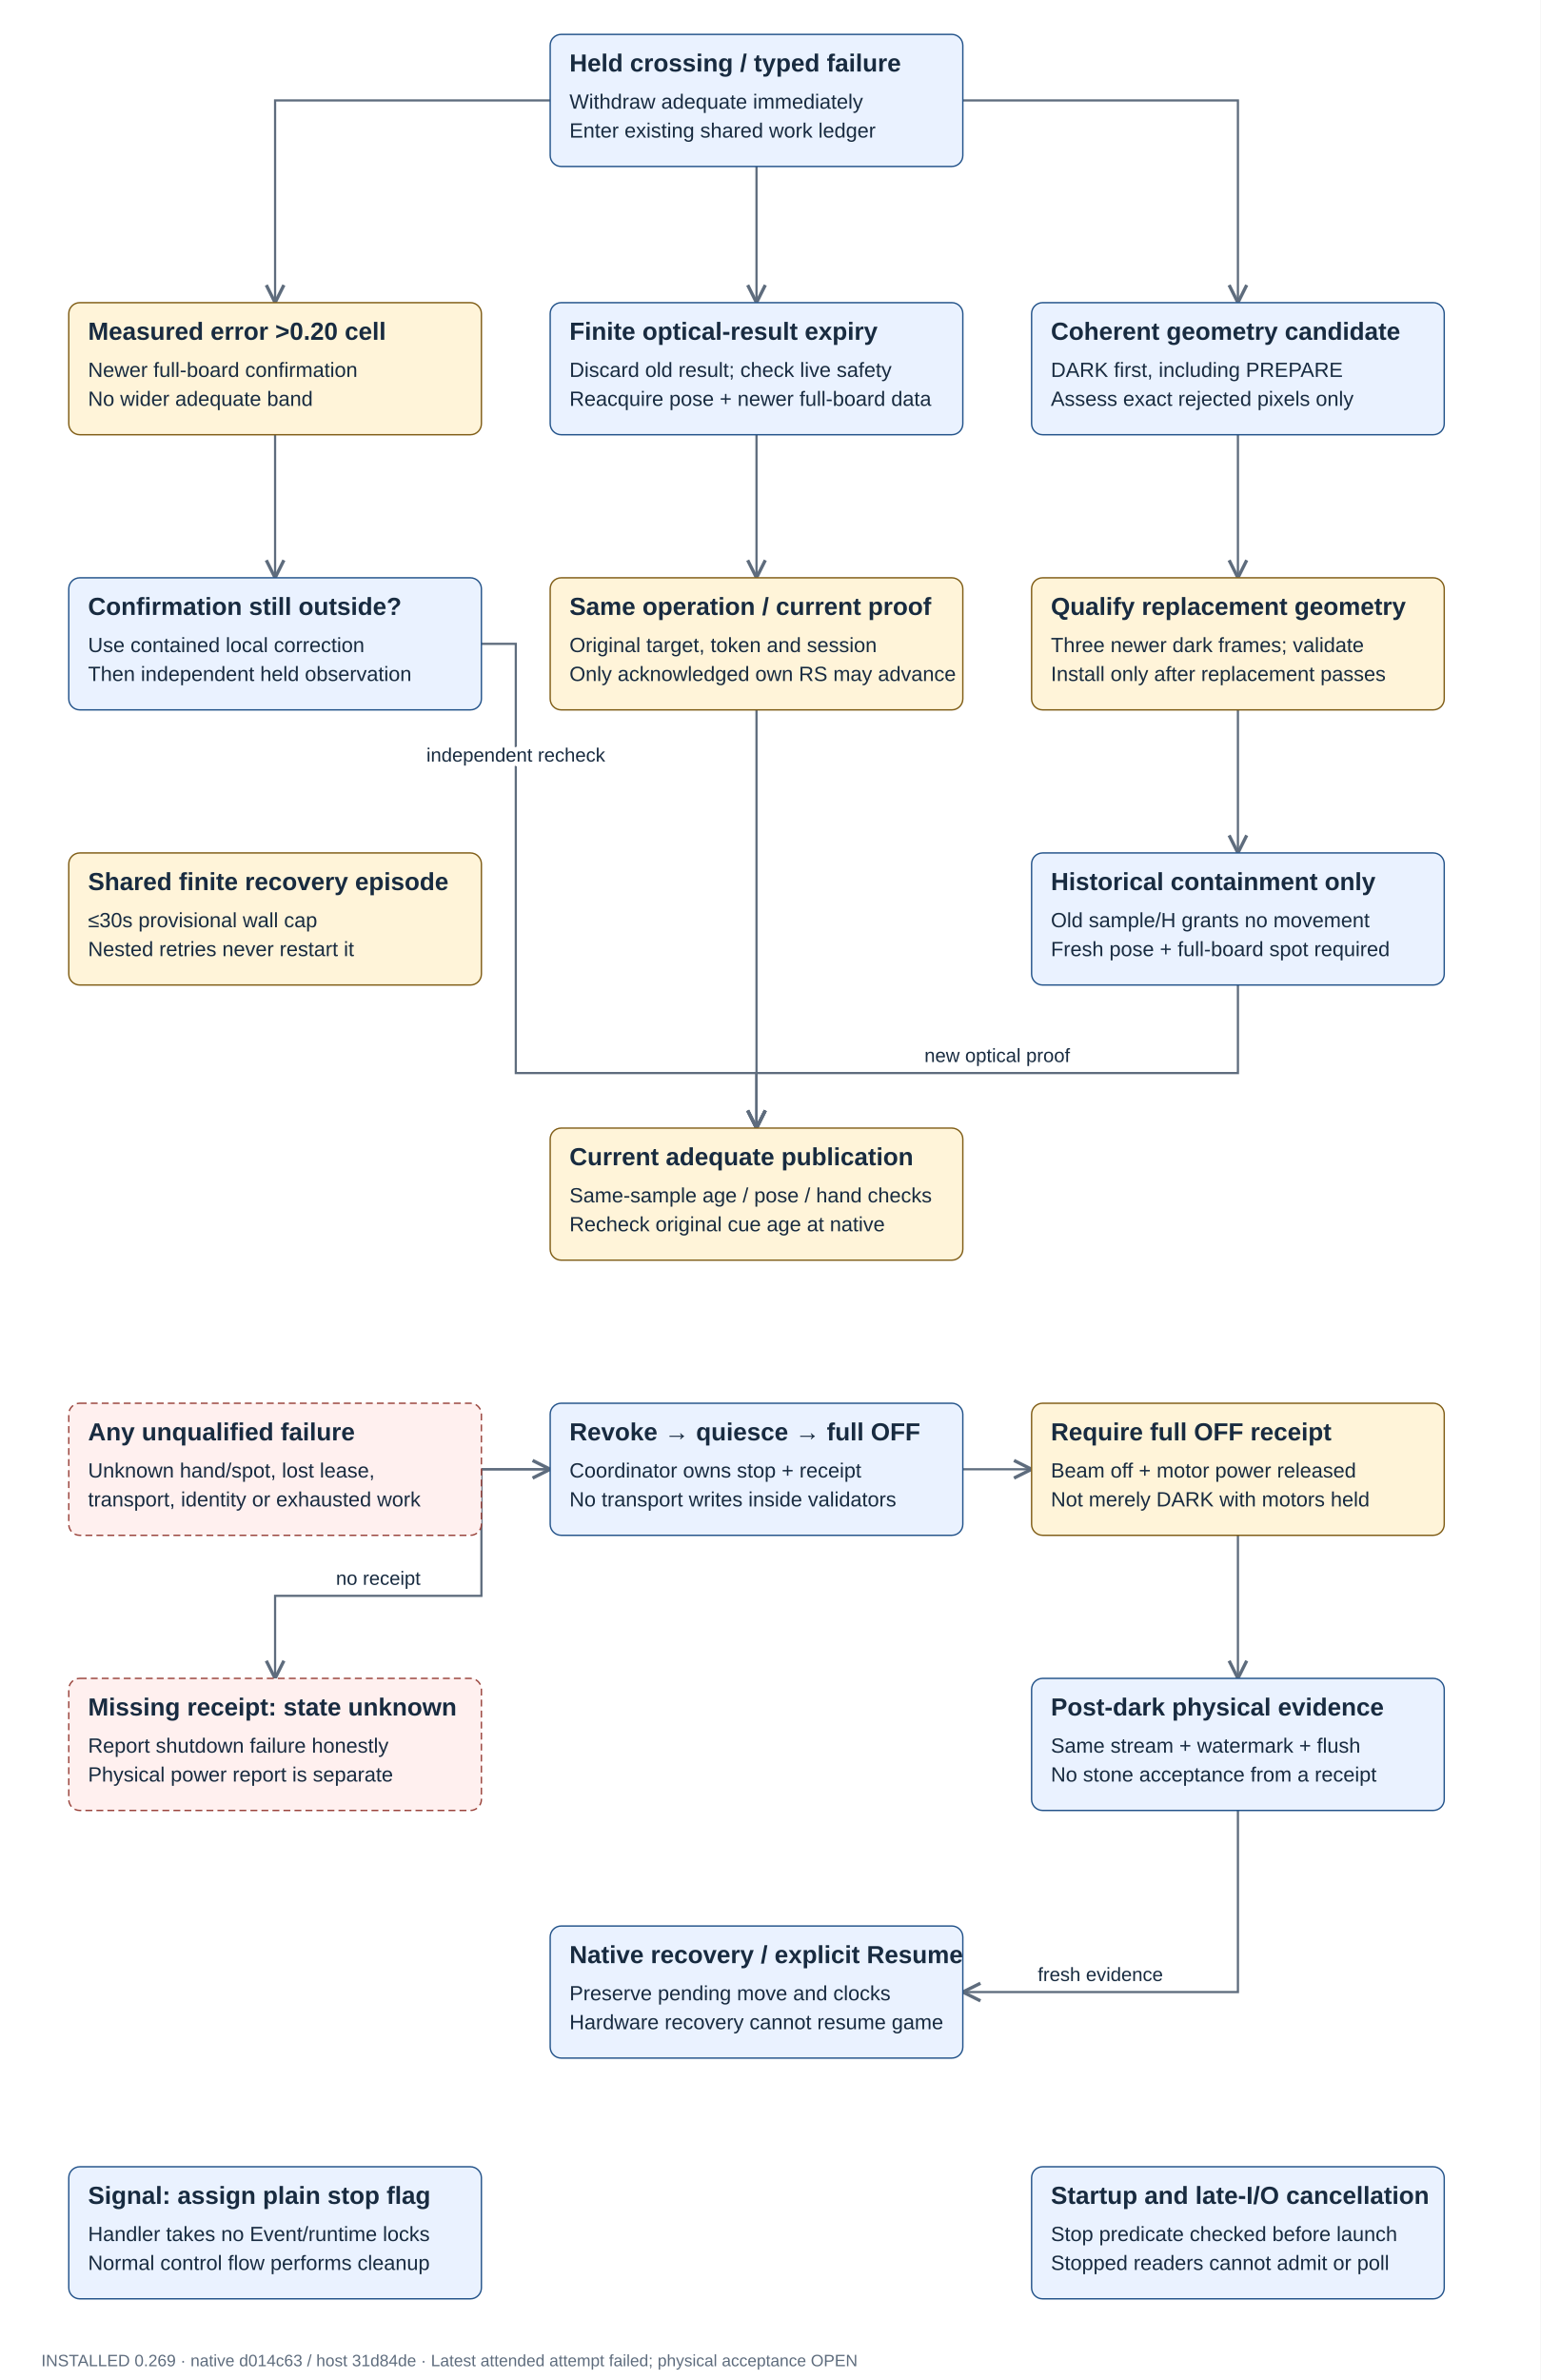
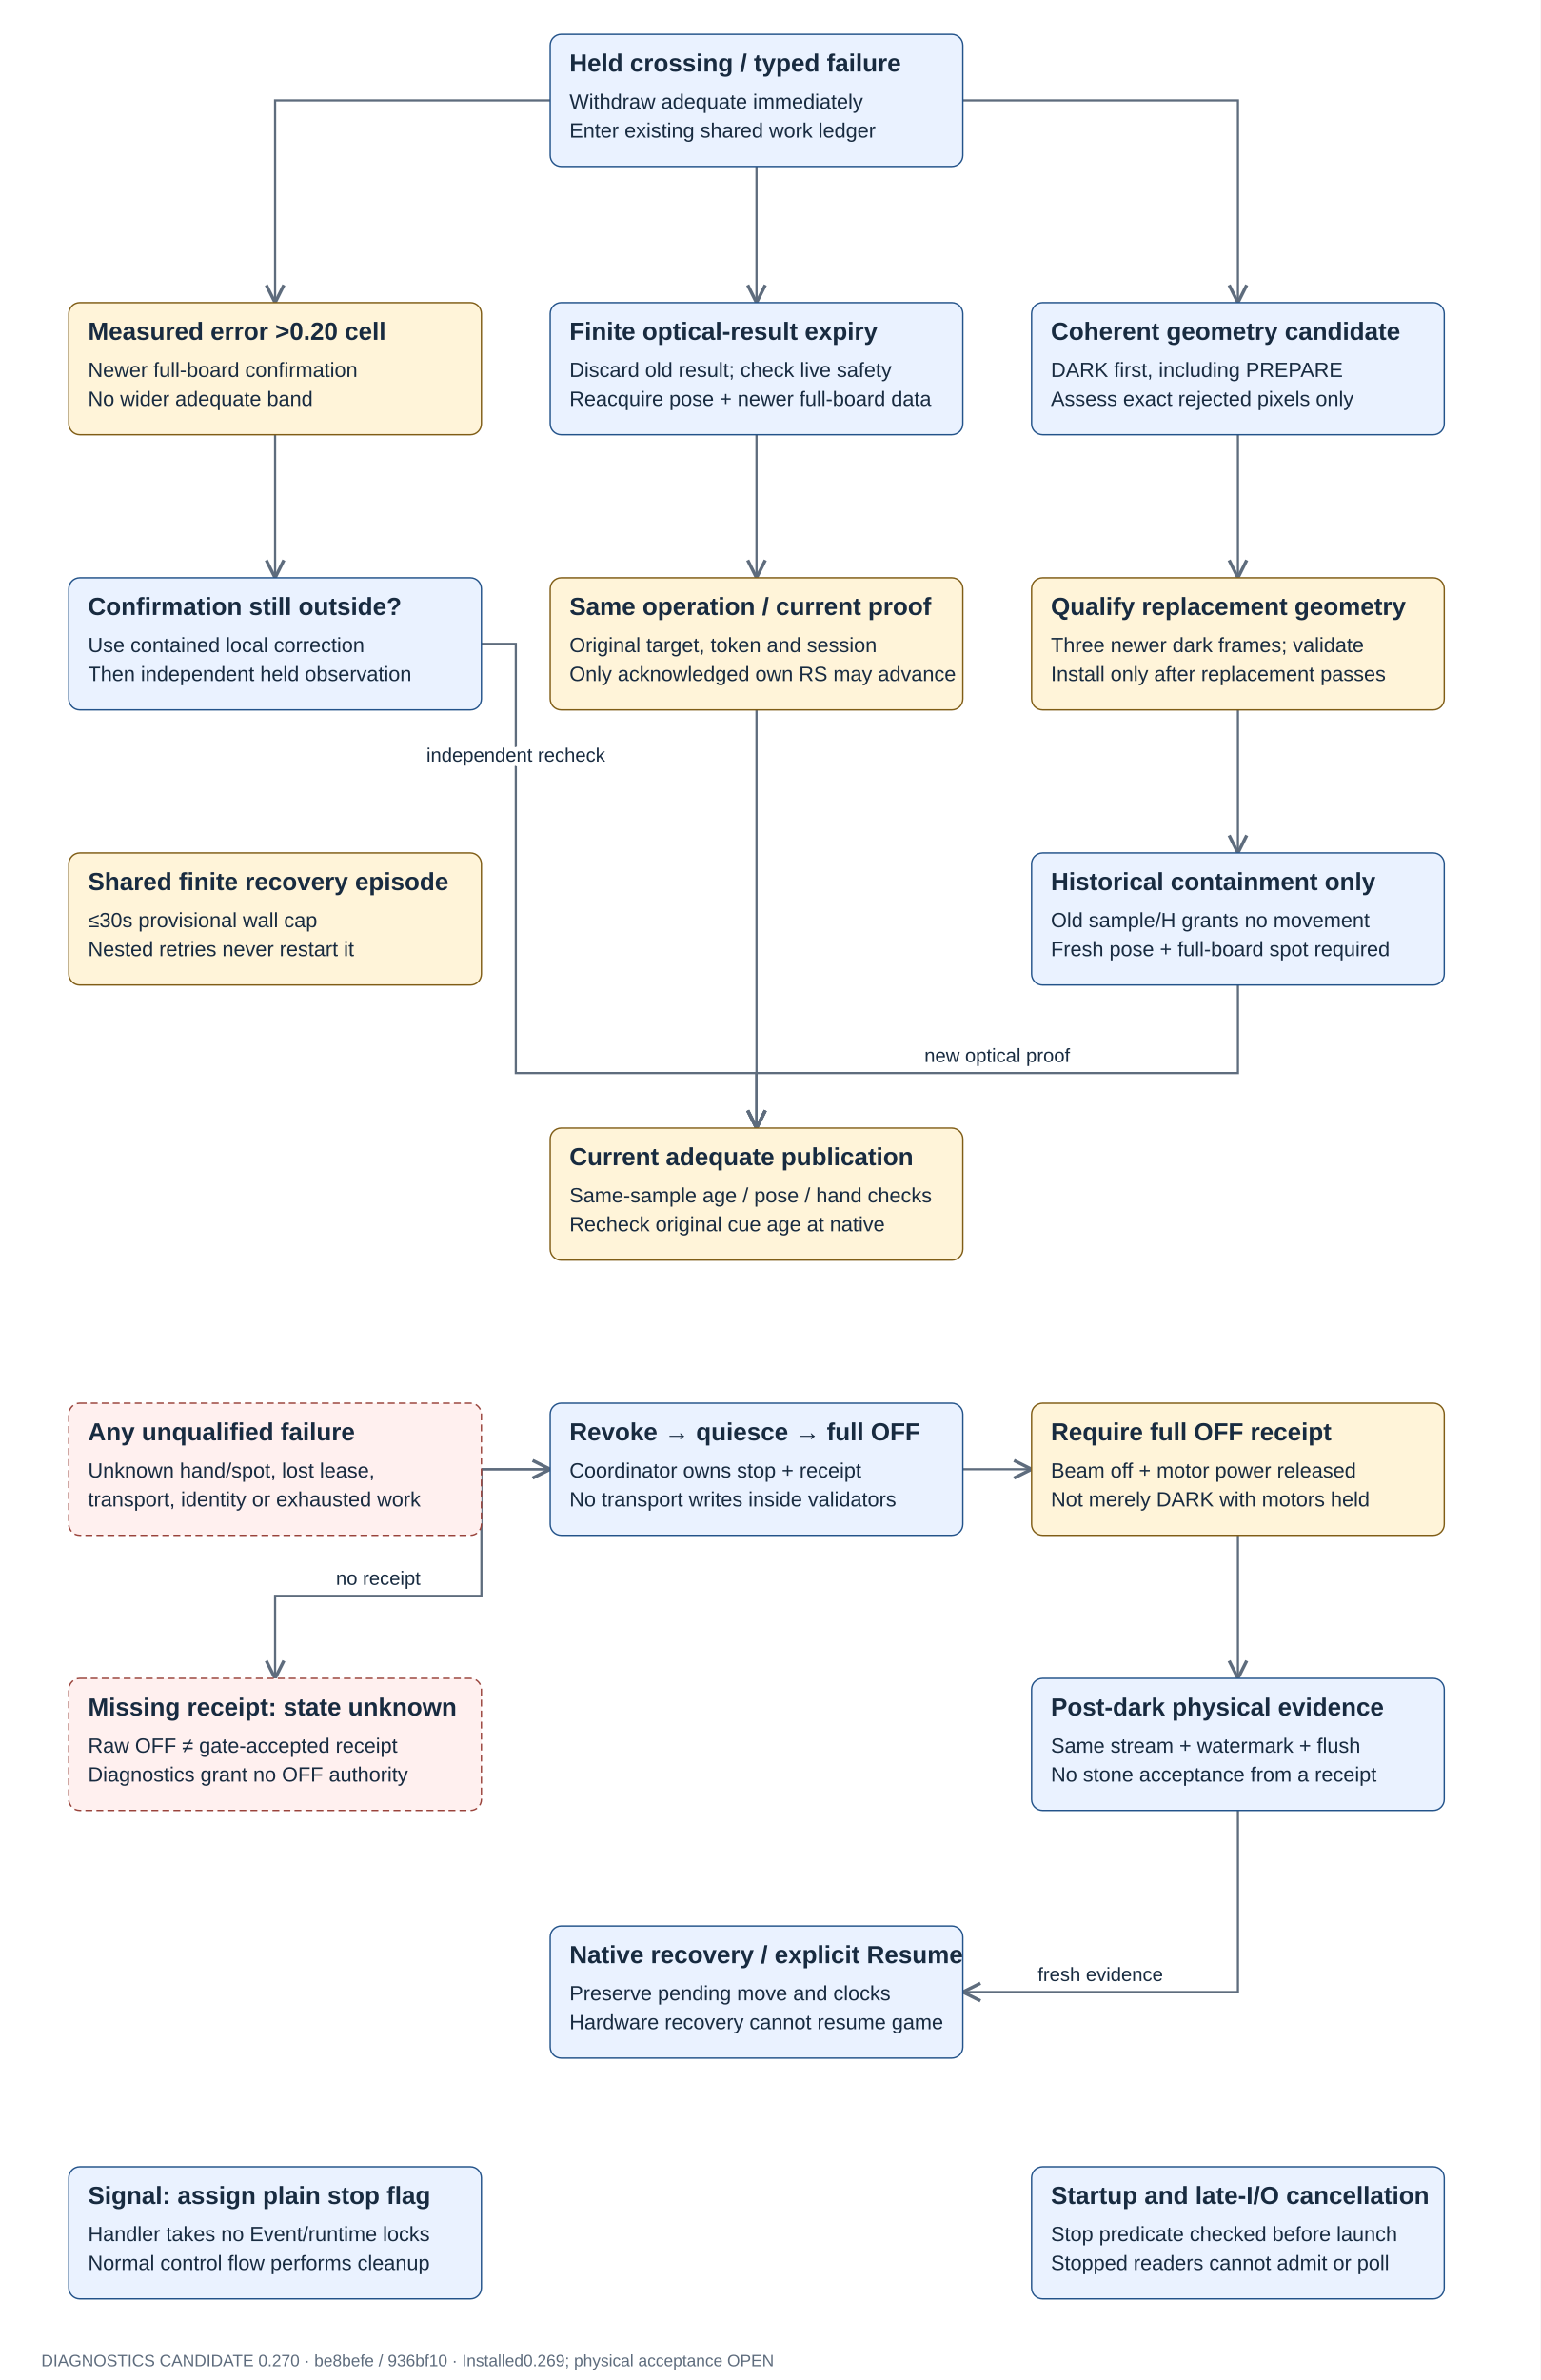
<svg xmlns="http://www.w3.org/2000/svg" viewBox="0 0 1120 1730" width="1120" height="1730" role="img" aria-labelledby="recovery-title recovery-desc">
  <defs>
    <marker id="arrow" markerWidth="10" markerHeight="10" refX="9" refY="5" orient="auto-start-reverse">
      <path d="M 1 1 L 9 5 L 1 9" fill="none" stroke="#5e6c7d" stroke-width="1.5" />
    </marker>
  </defs>
  <style>text{font-family:Arial,Helvetica,sans-serif;fill:#182b40}.edge-label{font-size:14px;paint-order:stroke;stroke:#fff;stroke-width:7px;stroke-linejoin:round}.node-title{font-size:18px;font-weight:600}.node-body{font-size:15px}</style>
  <rect width="100%" height="100%" fill="#fff" />
  <polyline points="400.0,73.0 200,73.0 200,155 200.0,220.0" fill="none" stroke="#5e6c7d" stroke-width="1.6" marker-end="url(#arrow)" />
  <polyline points="550.0,121.0 550.0,220.0" fill="none" stroke="#5e6c7d" stroke-width="1.6" marker-end="url(#arrow)" />
  <polyline points="700.0,73.0 900,73.0 900,155 900.0,220.0" fill="none" stroke="#5e6c7d" stroke-width="1.6" marker-end="url(#arrow)" />
  <polyline points="200.0,316.0 200.0,420.0" fill="none" stroke="#5e6c7d" stroke-width="1.6" marker-end="url(#arrow)" />
  <polyline points="350.0,468.0 375,468 375,780 550,780 550.0,820.0" fill="none" stroke="#5e6c7d" stroke-width="1.6" marker-end="url(#arrow)" />
  <text class="edge-label" x="375.0" y="553.6" text-anchor="middle">independent recheck</text>
  <polyline points="550.0,316.0 550.0,420.0" fill="none" stroke="#5e6c7d" stroke-width="1.6" marker-end="url(#arrow)" />
  <polyline points="550.0,516.0 550.0,820.0" fill="none" stroke="#5e6c7d" stroke-width="1.6" marker-end="url(#arrow)" />
  <polyline points="900.0,316.0 900.0,420.0" fill="none" stroke="#5e6c7d" stroke-width="1.6" marker-end="url(#arrow)" />
  <polyline points="900.0,516.0 900.0,620.0" fill="none" stroke="#5e6c7d" stroke-width="1.6" marker-end="url(#arrow)" />
  <polyline points="900.0,716.0 900,780 550,780 550.0,820.0" fill="none" stroke="#5e6c7d" stroke-width="1.6" marker-end="url(#arrow)" />
  <text class="edge-label" x="725.0" y="772.0" text-anchor="middle">new optical proof</text>
  <polyline points="350.0,1068.0 400.0,1068.0" fill="none" stroke="#5e6c7d" stroke-width="1.6" marker-end="url(#arrow)" />
  <polyline points="700.0,1068.0 750.0,1068.0" fill="none" stroke="#5e6c7d" stroke-width="1.6" marker-end="url(#arrow)" />
  <polyline points="400.0,1068.0 350,1068 350,1160 200,1160 200.0,1220.0" fill="none" stroke="#5e6c7d" stroke-width="1.6" marker-end="url(#arrow)" />
  <text class="edge-label" x="275.0" y="1152.0" text-anchor="middle">no receipt</text>
  <polyline points="900.0,1116.0 900.0,1220.0" fill="none" stroke="#5e6c7d" stroke-width="1.6" marker-end="url(#arrow)" />
  <polyline points="900.0,1316.0 900,1448 700.0,1448.0" fill="none" stroke="#5e6c7d" stroke-width="1.6" marker-end="url(#arrow)" />
  <text class="edge-label" x="800.0" y="1440.0" text-anchor="middle">fresh evidence</text>
  <g data-node="input">
    <rect x="400" y="25" width="300" height="96" rx="8" fill="#eaf2ff" stroke="#23538a" />
    <text class="node-title" x="414" y="52">Held crossing / typed failure</text>
    <text class="node-body" x="414" y="79">Withdraw adequate immediately</text>
    <text class="node-body" x="414" y="100">Enter existing shared work ledger</text>
  </g>
  <g data-node="cross">
    <rect x="50" y="220" width="300" height="96" rx="8" fill="#fff4d9" stroke="#805d16" />
    <text class="node-title" x="64" y="247">Measured error &gt;0.20 cell</text>
    <text class="node-body" x="64" y="274">Newer full-board confirmation</text>
    <text class="node-body" x="64" y="295">No wider adequate band</text>
  </g>
  <g data-node="expiry">
    <rect x="400" y="220" width="300" height="96" rx="8" fill="#eaf2ff" stroke="#23538a" />
    <text class="node-title" x="414" y="247">Finite optical-result expiry</text>
    <text class="node-body" x="414" y="274">Discard old result; check live safety</text>
    <text class="node-body" x="414" y="295">Reacquire pose + newer full-board data</text>
  </g>
  <g data-node="geometry">
    <rect x="750" y="220" width="300" height="96" rx="8" fill="#eaf2ff" stroke="#23538a" />
    <text class="node-title" x="764" y="247">Coherent geometry candidate</text>
    <text class="node-body" x="764" y="274">DARK first, including PREPARE</text>
    <text class="node-body" x="764" y="295">Assess exact rejected pixels only</text>
  </g>
  <g data-node="confirm">
    <rect x="50" y="420" width="300" height="96" rx="8" fill="#eaf2ff" stroke="#23538a" />
    <text class="node-title" x="64" y="447">Confirmation still outside?</text>
    <text class="node-body" x="64" y="474">Use contained local correction</text>
    <text class="node-body" x="64" y="495">Then independent held observation</text>
  </g>
  <g data-node="fresh">
    <rect x="400" y="420" width="300" height="96" rx="8" fill="#fff4d9" stroke="#805d16" />
    <text class="node-title" x="414" y="447">Same operation / current proof</text>
    <text class="node-body" x="414" y="474">Original target, token and session</text>
    <text class="node-body" x="414" y="495">Only acknowledged own RS may advance</text>
  </g>
  <g data-node="fit">
    <rect x="750" y="420" width="300" height="96" rx="8" fill="#fff4d9" stroke="#805d16" />
    <text class="node-title" x="764" y="447">Qualify replacement geometry</text>
    <text class="node-body" x="764" y="474">Three newer dark frames; validate</text>
    <text class="node-body" x="764" y="495">Install only after replacement passes</text>
  </g>
  <g data-node="hint">
    <rect x="750" y="620" width="300" height="96" rx="8" fill="#eaf2ff" stroke="#23538a" />
    <text class="node-title" x="764" y="647">Historical containment only</text>
    <text class="node-body" x="764" y="674">Old sample/H grants no movement</text>
    <text class="node-body" x="764" y="695">Fresh pose + full-board spot required</text>
  </g>
  <g data-node="adequate">
    <rect x="400" y="820" width="300" height="96" rx="8" fill="#fff4d9" stroke="#805d16" />
    <text class="node-title" x="414" y="847">Current adequate publication</text>
    <text class="node-body" x="414" y="874">Same-sample age / pose / hand checks</text>
    <text class="node-body" x="414" y="895">Recheck original cue age at native</text>
  </g>
  <g data-node="lease">
    <rect x="50" y="620" width="300" height="96" rx="8" fill="#fff4d9" stroke="#805d16" />
    <text class="node-title" x="64" y="647">Shared finite recovery episode</text>
    <text class="node-body" x="64" y="674">≤30s provisional wall cap</text>
    <text class="node-body" x="64" y="695">Nested retries never restart it</text>
  </g>
  <g data-node="failure">
    <rect x="50" y="1020" width="300" height="96" rx="8" fill="#fff0ef" stroke="#99433b" stroke-dasharray="5 3" />
    <text class="node-title" x="64" y="1047">Any unqualified failure</text>
    <text class="node-body" x="64" y="1074">Unknown hand/spot, lost lease,</text>
    <text class="node-body" x="64" y="1095">transport, identity or exhausted work</text>
  </g>
  <g data-node="cancel">
    <rect x="400" y="1020" width="300" height="96" rx="8" fill="#eaf2ff" stroke="#23538a" />
    <text class="node-title" x="414" y="1047">Revoke → quiesce → full OFF</text>
    <text class="node-body" x="414" y="1074">Coordinator owns stop + receipt</text>
    <text class="node-body" x="414" y="1095">No transport writes inside validators</text>
  </g>
  <g data-node="off">
    <rect x="750" y="1020" width="300" height="96" rx="8" fill="#fff4d9" stroke="#805d16" />
    <text class="node-title" x="764" y="1047">Require full OFF receipt</text>
    <text class="node-body" x="764" y="1074">Beam off + motor power released</text>
    <text class="node-body" x="764" y="1095">Not merely DARK with motors held</text>
  </g>
  <g data-node="dark">
    <rect x="750" y="1220" width="300" height="96" rx="8" fill="#eaf2ff" stroke="#23538a" />
    <text class="node-title" x="764" y="1247">Post-dark physical evidence</text>
    <text class="node-body" x="764" y="1274">Same stream + watermark + flush</text>
    <text class="node-body" x="764" y="1295">No stone acceptance from a receipt</text>
  </g>
  <g data-node="resume">
    <rect x="400" y="1400" width="300" height="96" rx="8" fill="#eaf2ff" stroke="#23538a" />
    <text class="node-title" x="414" y="1427">Native recovery / explicit Resume</text>
    <text class="node-body" x="414" y="1454">Preserve pending move and clocks</text>
    <text class="node-body" x="414" y="1475">Hardware recovery cannot resume game</text>
  </g>
  <g data-node="nooff">
    <rect x="50" y="1220" width="300" height="96" rx="8" fill="#fff0ef" stroke="#99433b" stroke-dasharray="5 3" />
    <text class="node-title" x="64" y="1247">Missing receipt: state unknown</text>
-     <text class="node-body" x="64" y="1274">Report shutdown failure honestly</text>
-     <text class="node-body" x="64" y="1295">Physical power report is separate</text>
+     <text class="node-body" x="64" y="1274">Raw OFF ≠ gate-accepted receipt</text>
+     <text class="node-body" x="64" y="1295">Diagnostics grant no OFF authority</text>
  </g>
  <g data-node="signal">
    <rect x="50" y="1575" width="300" height="96" rx="8" fill="#eaf2ff" stroke="#23538a" />
    <text class="node-title" x="64" y="1602">Signal: assign plain stop flag</text>
    <text class="node-body" x="64" y="1629">Handler takes no Event/runtime locks</text>
    <text class="node-body" x="64" y="1650">Normal control flow performs cleanup</text>
  </g>
  <g data-node="startupstop">
    <rect x="750" y="1575" width="300" height="96" rx="8" fill="#eaf2ff" stroke="#23538a" />
    <text class="node-title" x="764" y="1602">Startup and late-I/O cancellation</text>
    <text class="node-body" x="764" y="1629">Stop predicate checked before launch</text>
    <text class="node-body" x="764" y="1650">Stopped readers cannot admit or poll</text>
  </g>
-   <text x="30" y="1720" style="font-size:12px;fill:#5e6c7d">INSTALLED 0.269 · native d014c63 / host 31d84de · Latest attended attempt failed; physical acceptance OPEN</text>
+   <text x="30" y="1720" style="font-size:12px;fill:#5e6c7d">DIAGNOSTICS CANDIDATE 0.270 · be8befe / 936bf10 · Installed0.269; physical acceptance OPEN</text>
</svg>
